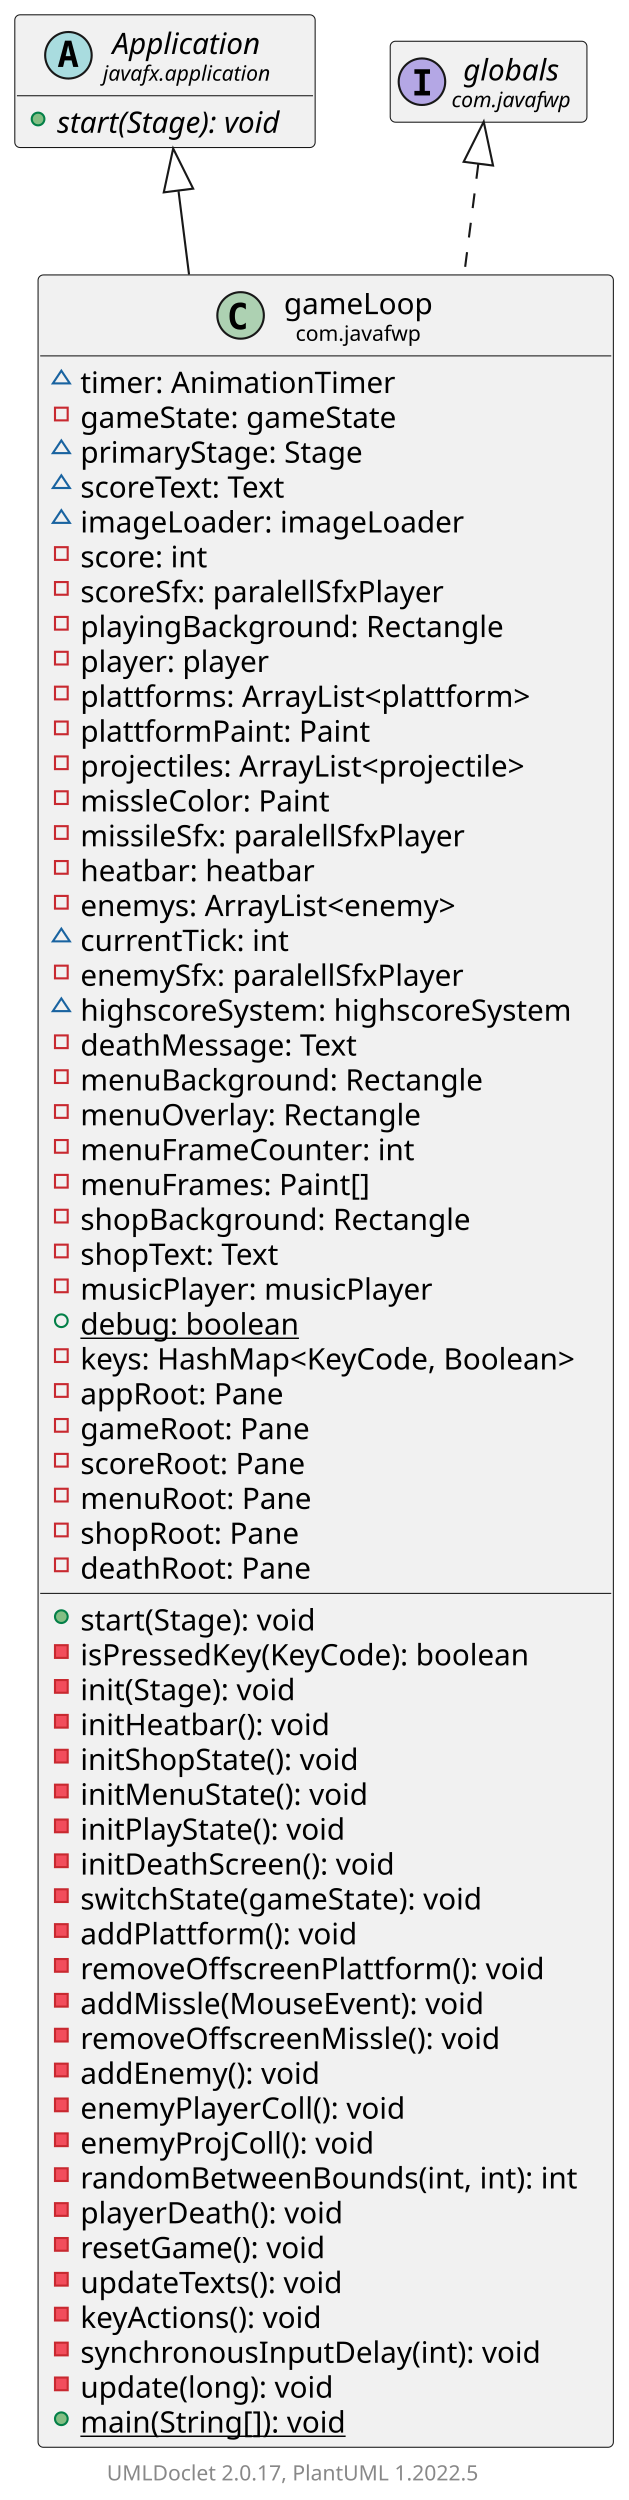
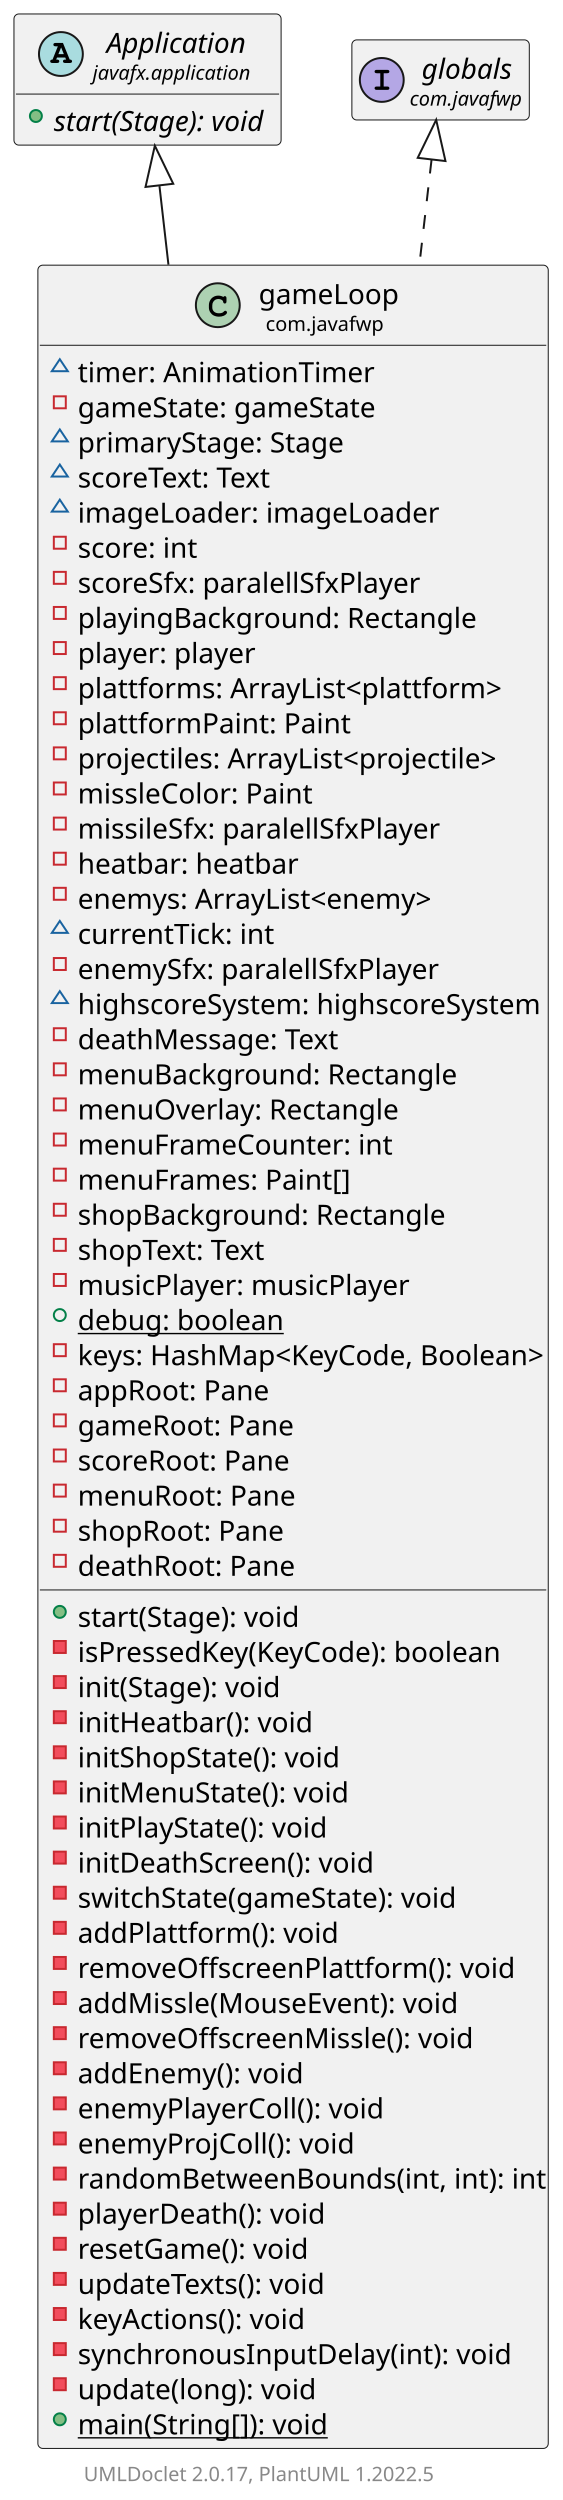
- <svg xmlns="http://www.w3.org/2000/svg" xmlns:xlink="http://www.w3.org/1999/xlink" contentStyleType="text/css" height="1182px" preserveAspectRatio="none" style="width:297px;height:1182px;background:#FFFFFF;" version="1.1" viewBox="0 0 297 1182" width="297px" zoomAndPan="magnify">
+ <svg xmlns="http://www.w3.org/2000/svg" xmlns:xlink="http://www.w3.org/1999/xlink" contentStyleType="text/css" height="1254px" preserveAspectRatio="none" style="width:282px;height:1254px;background:#FFFFFF;" version="1.1" viewBox="0 0 282 1254" width="282px" zoomAndPan="magnify">
  <defs />
  <g>
    <a href="gameLoop.html" target="_top" title="gameLoop.html" xlink:actuate="onRequest" xlink:href="gameLoop.html" xlink:show="new" xlink:title="gameLoop.html" xlink:type="simple">
      <g id="elem_com.javafwp.gameLoop">
-         <rect codeLine="5" fill="#F1F1F1" height="1027.074" id="com.javafwp.gameLoop" rx="2.5" ry="2.5" style="stroke:#181818;stroke-width:0.5;" width="272" x="18" y="130" />
-         <ellipse cx="113.75" cy="149.133" fill="#ADD1B2" rx="11" ry="11" style="stroke:#181818;stroke-width:1.0;" />
-         <path d="M116.223,155.276 Q115.642,155.575 115.003,155.724 Q114.364,155.874 113.658,155.874 Q111.151,155.874 109.832,154.222 Q108.512,152.57 108.512,149.449 Q108.512,146.319 109.832,144.667 Q111.151,143.016 113.658,143.016 Q114.364,143.016 115.011,143.165 Q115.659,143.315 116.223,143.613 L116.223,146.336 Q115.592,145.755 114.999,145.485 Q114.405,145.215 113.774,145.215 Q112.43,145.215 111.745,146.282 Q111.06,147.349 111.06,149.449 Q111.06,151.541 111.745,152.607 Q112.43,153.674 113.774,153.674 Q114.405,153.674 114.999,153.404 Q115.592,153.134 116.223,152.553 Z " fill="#000000" />
-         <text fill="#000000" font-family="sans-serif" font-size="14" lengthAdjust="spacing" textLength="72" x="134.25" y="148.535">gameLoop</text>
-         <text fill="#000000" font-family="sans-serif" font-size="10" lengthAdjust="spacing" textLength="61" x="139.75" y="161.156">com.javafwp</text>
-         <line style="stroke:#181818;stroke-width:0.5;" x1="19" x2="289" y1="168.266" y2="168.266" />
-         <polygon fill="none" points="29,175.266,25,181.266,33,181.266" style="stroke:#1963A0;stroke-width:1.0;" />
-         <text fill="#000000" font-family="sans-serif" font-size="14" lengthAdjust="spacing" textLength="155" x="38" y="185.801">timer: AnimationTimer</text>
-         <rect fill="none" height="6" style="stroke:#C82930;stroke-width:1.0;" width="6" x="26" y="192.754" />
-         <text fill="#000000" font-family="sans-serif" font-size="14" lengthAdjust="spacing" textLength="152" x="38" y="202.289">gameState: gameState</text>
-         <polygon fill="none" points="29,208.242,25,214.242,33,214.242" style="stroke:#1963A0;stroke-width:1.0;" />
-         <text fill="#000000" font-family="sans-serif" font-size="14" lengthAdjust="spacing" textLength="137" x="38" y="218.777">primaryStage: Stage</text>
-         <polygon fill="none" points="29,224.731,25,230.731,33,230.731" style="stroke:#1963A0;stroke-width:1.0;" />
-         <text fill="#000000" font-family="sans-serif" font-size="14" lengthAdjust="spacing" textLength="107" x="38" y="235.266">scoreText: Text</text>
-         <polygon fill="none" points="29,241.219,25,247.219,33,247.219" style="stroke:#1963A0;stroke-width:1.0;" />
-         <text fill="#000000" font-family="sans-serif" font-size="14" lengthAdjust="spacing" textLength="186" x="38" y="251.754">imageLoader: imageLoader</text>
-         <rect fill="none" height="6" style="stroke:#C82930;stroke-width:1.0;" width="6" x="26" y="258.707" />
-         <text fill="#000000" font-family="sans-serif" font-size="14" lengthAdjust="spacing" textLength="63" x="38" y="268.242">score: int</text>
-         <rect fill="none" height="6" style="stroke:#C82930;stroke-width:1.0;" width="6" x="26" y="275.195" />
-         <text fill="#000000" font-family="sans-serif" font-size="14" lengthAdjust="spacing" textLength="181" x="38" y="284.731">scoreSfx: paralellSfxPlayer</text>
-         <rect fill="none" height="6" style="stroke:#C82930;stroke-width:1.0;" width="6" x="26" y="291.684" />
-         <text fill="#000000" font-family="sans-serif" font-size="14" lengthAdjust="spacing" textLength="207" x="38" y="301.219">playingBackground: Rectangle</text>
-         <rect fill="none" height="6" style="stroke:#C82930;stroke-width:1.0;" width="6" x="26" y="308.172" />
-         <text fill="#000000" font-family="sans-serif" font-size="14" lengthAdjust="spacing" textLength="92" x="38" y="317.707">player: player</text>
-         <rect fill="none" height="6" style="stroke:#C82930;stroke-width:1.0;" width="6" x="26" y="324.66" />
-         <text fill="#000000" font-family="sans-serif" font-size="14" lengthAdjust="spacing" textLength="225" x="38" y="334.195">plattforms: ArrayList&lt;plattform&gt;</text>
-         <rect fill="none" height="6" style="stroke:#C82930;stroke-width:1.0;" width="6" x="26" y="341.148" />
-         <text fill="#000000" font-family="sans-serif" font-size="14" lengthAdjust="spacing" textLength="140" x="38" y="350.684">plattformPaint: Paint</text>
-         <rect fill="none" height="6" style="stroke:#C82930;stroke-width:1.0;" width="6" x="26" y="357.637" />
-         <text fill="#000000" font-family="sans-serif" font-size="14" lengthAdjust="spacing" textLength="225" x="38" y="367.172">projectiles: ArrayList&lt;projectile&gt;</text>
-         <rect fill="none" height="6" style="stroke:#C82930;stroke-width:1.0;" width="6" x="26" y="374.125" />
-         <text fill="#000000" font-family="sans-serif" font-size="14" lengthAdjust="spacing" textLength="123" x="38" y="383.66">missleColor: Paint</text>
-         <rect fill="none" height="6" style="stroke:#C82930;stroke-width:1.0;" width="6" x="26" y="390.613" />
-         <text fill="#000000" font-family="sans-serif" font-size="14" lengthAdjust="spacing" textLength="191" x="38" y="400.148">missileSfx: paralellSfxPlayer</text>
-         <rect fill="none" height="6" style="stroke:#C82930;stroke-width:1.0;" width="6" x="26" y="407.102" />
-         <text fill="#000000" font-family="sans-serif" font-size="14" lengthAdjust="spacing" textLength="114" x="38" y="416.637">heatbar: heatbar</text>
-         <rect fill="none" height="6" style="stroke:#C82930;stroke-width:1.0;" width="6" x="26" y="423.59" />
-         <text fill="#000000" font-family="sans-serif" font-size="14" lengthAdjust="spacing" textLength="187" x="38" y="433.125">enemys: ArrayList&lt;enemy&gt;</text>
-         <polygon fill="none" points="29,439.078,25,445.078,33,445.078" style="stroke:#1963A0;stroke-width:1.0;" />
-         <text fill="#000000" font-family="sans-serif" font-size="14" lengthAdjust="spacing" textLength="104" x="38" y="449.613">currentTick: int</text>
-         <rect fill="none" height="6" style="stroke:#C82930;stroke-width:1.0;" width="6" x="26" y="456.566" />
-         <text fill="#000000" font-family="sans-serif" font-size="14" lengthAdjust="spacing" textLength="189" x="38" y="466.102">enemySfx: paralellSfxPlayer</text>
-         <polygon fill="none" points="29,472.055,25,478.055,33,478.055" style="stroke:#1963A0;stroke-width:1.0;" />
-         <text fill="#000000" font-family="sans-serif" font-size="14" lengthAdjust="spacing" textLength="240" x="38" y="482.59">highscoreSystem: highscoreSystem</text>
-         <rect fill="none" height="6" style="stroke:#C82930;stroke-width:1.0;" width="6" x="26" y="489.543" />
-         <text fill="#000000" font-family="sans-serif" font-size="14" lengthAdjust="spacing" textLength="137" x="38" y="499.078">deathMessage: Text</text>
-         <rect fill="none" height="6" style="stroke:#C82930;stroke-width:1.0;" width="6" x="26" y="506.031" />
-         <text fill="#000000" font-family="sans-serif" font-size="14" lengthAdjust="spacing" textLength="196" x="38" y="515.566">menuBackground: Rectangle</text>
-         <rect fill="none" height="6" style="stroke:#C82930;stroke-width:1.0;" width="6" x="26" y="522.519" />
-         <text fill="#000000" font-family="sans-serif" font-size="14" lengthAdjust="spacing" textLength="165" x="38" y="532.055">menuOverlay: Rectangle</text>
-         <rect fill="none" height="6" style="stroke:#C82930;stroke-width:1.0;" width="6" x="26" y="539.008" />
-         <text fill="#000000" font-family="sans-serif" font-size="14" lengthAdjust="spacing" textLength="164" x="38" y="548.543">menuFrameCounter: int</text>
-         <rect fill="none" height="6" style="stroke:#C82930;stroke-width:1.0;" width="6" x="26" y="555.496" />
-         <text fill="#000000" font-family="sans-serif" font-size="14" lengthAdjust="spacing" textLength="141" x="38" y="565.031">menuFrames: Paint[]</text>
-         <rect fill="none" height="6" style="stroke:#C82930;stroke-width:1.0;" width="6" x="26" y="571.984" />
-         <text fill="#000000" font-family="sans-serif" font-size="14" lengthAdjust="spacing" textLength="191" x="38" y="581.519">shopBackground: Rectangle</text>
-         <rect fill="none" height="6" style="stroke:#C82930;stroke-width:1.0;" width="6" x="26" y="588.473" />
-         <text fill="#000000" font-family="sans-serif" font-size="14" lengthAdjust="spacing" textLength="104" x="38" y="598.008">shopText: Text</text>
-         <rect fill="none" height="6" style="stroke:#C82930;stroke-width:1.0;" width="6" x="26" y="604.961" />
-         <text fill="#000000" font-family="sans-serif" font-size="14" lengthAdjust="spacing" textLength="170" x="38" y="614.496">musicPlayer: musicPlayer</text>
-         <ellipse cx="29" cy="624.449" fill="none" rx="3" ry="3" style="stroke:#038048;stroke-width:1.0;" />
-         <text fill="#000000" font-family="sans-serif" font-size="14" lengthAdjust="spacing" text-decoration="underline" textLength="108" x="38" y="630.984">debug: boolean</text>
-         <rect fill="none" height="6" style="stroke:#C82930;stroke-width:1.0;" width="6" x="26" y="637.938" />
-         <text fill="#000000" font-family="sans-serif" font-size="14" lengthAdjust="spacing" textLength="246" x="38" y="647.473">keys: HashMap&lt;KeyCode, Boolean&gt;</text>
-         <rect fill="none" height="6" style="stroke:#C82930;stroke-width:1.0;" width="6" x="26" y="654.426" />
-         <text fill="#000000" font-family="sans-serif" font-size="14" lengthAdjust="spacing" textLength="99" x="38" y="663.961">appRoot: Pane</text>
-         <rect fill="none" height="6" style="stroke:#C82930;stroke-width:1.0;" width="6" x="26" y="670.914" />
-         <text fill="#000000" font-family="sans-serif" font-size="14" lengthAdjust="spacing" textLength="111" x="38" y="680.449">gameRoot: Pane</text>
-         <rect fill="none" height="6" style="stroke:#C82930;stroke-width:1.0;" width="6" x="26" y="687.402" />
-         <text fill="#000000" font-family="sans-serif" font-size="14" lengthAdjust="spacing" textLength="110" x="38" y="696.938">scoreRoot: Pane</text>
-         <rect fill="none" height="6" style="stroke:#C82930;stroke-width:1.0;" width="6" x="26" y="703.891" />
-         <text fill="#000000" font-family="sans-serif" font-size="14" lengthAdjust="spacing" textLength="112" x="38" y="713.426">menuRoot: Pane</text>
-         <rect fill="none" height="6" style="stroke:#C82930;stroke-width:1.0;" width="6" x="26" y="720.379" />
-         <text fill="#000000" font-family="sans-serif" font-size="14" lengthAdjust="spacing" textLength="107" x="38" y="729.914">shopRoot: Pane</text>
-         <rect fill="none" height="6" style="stroke:#C82930;stroke-width:1.0;" width="6" x="26" y="736.867" />
-         <text fill="#000000" font-family="sans-serif" font-size="14" lengthAdjust="spacing" textLength="112" x="38" y="746.402">deathRoot: Pane</text>
-         <line style="stroke:#181818;stroke-width:0.5;" x1="19" x2="289" y1="753.356" y2="753.356" />
-         <ellipse cx="29" cy="764.356" fill="#84BE84" rx="3" ry="3" style="stroke:#038048;stroke-width:1.0;" />
-         <text fill="#000000" font-family="sans-serif" font-size="14" lengthAdjust="spacing" textLength="116" x="38" y="770.891">start(Stage): void</text>
-         <rect fill="#F24D5C" height="6" style="stroke:#C82930;stroke-width:1.0;" width="6" x="26" y="777.844" />
-         <text fill="#000000" font-family="sans-serif" font-size="14" lengthAdjust="spacing" textLength="222" x="38" y="787.379">isPressedKey(KeyCode): boolean</text>
-         <rect fill="#F24D5C" height="6" style="stroke:#C82930;stroke-width:1.0;" width="6" x="26" y="794.332" />
-         <text fill="#000000" font-family="sans-serif" font-size="14" lengthAdjust="spacing" textLength="107" x="38" y="803.867">init(Stage): void</text>
-         <rect fill="#F24D5C" height="6" style="stroke:#C82930;stroke-width:1.0;" width="6" x="26" y="810.82" />
-         <text fill="#000000" font-family="sans-serif" font-size="14" lengthAdjust="spacing" textLength="123" x="38" y="820.356">initHeatbar(): void</text>
-         <rect fill="#F24D5C" height="6" style="stroke:#C82930;stroke-width:1.0;" width="6" x="26" y="827.309" />
-         <text fill="#000000" font-family="sans-serif" font-size="14" lengthAdjust="spacing" textLength="138" x="38" y="836.844">initShopState(): void</text>
-         <rect fill="#F24D5C" height="6" style="stroke:#C82930;stroke-width:1.0;" width="6" x="26" y="843.797" />
-         <text fill="#000000" font-family="sans-serif" font-size="14" lengthAdjust="spacing" textLength="141" x="38" y="853.332">initMenuState(): void</text>
-         <rect fill="#F24D5C" height="6" style="stroke:#C82930;stroke-width:1.0;" width="6" x="26" y="860.285" />
-         <text fill="#000000" font-family="sans-serif" font-size="14" lengthAdjust="spacing" textLength="130" x="38" y="869.82">initPlayState(): void</text>
-         <rect fill="#F24D5C" height="6" style="stroke:#C82930;stroke-width:1.0;" width="6" x="26" y="876.773" />
-         <text fill="#000000" font-family="sans-serif" font-size="14" lengthAdjust="spacing" textLength="155" x="38" y="886.309">initDeathScreen(): void</text>
-         <rect fill="#F24D5C" height="6" style="stroke:#C82930;stroke-width:1.0;" width="6" x="26" y="893.262" />
-         <text fill="#000000" font-family="sans-serif" font-size="14" lengthAdjust="spacing" textLength="196" x="38" y="902.797">switchState(gameState): void</text>
-         <rect fill="#F24D5C" height="6" style="stroke:#C82930;stroke-width:1.0;" width="6" x="26" y="909.75" />
-         <text fill="#000000" font-family="sans-serif" font-size="14" lengthAdjust="spacing" textLength="136" x="38" y="919.285">addPlattform(): void</text>
-         <rect fill="#F24D5C" height="6" style="stroke:#C82930;stroke-width:1.0;" width="6" x="26" y="926.238" />
-         <text fill="#000000" font-family="sans-serif" font-size="14" lengthAdjust="spacing" textLength="227" x="38" y="935.773">removeOffscreenPlattform(): void</text>
-         <rect fill="#F24D5C" height="6" style="stroke:#C82930;stroke-width:1.0;" width="6" x="26" y="942.727" />
-         <text fill="#000000" font-family="sans-serif" font-size="14" lengthAdjust="spacing" textLength="197" x="38" y="952.262">addMissle(MouseEvent): void</text>
-         <rect fill="#F24D5C" height="6" style="stroke:#C82930;stroke-width:1.0;" width="6" x="26" y="959.215" />
-         <text fill="#000000" font-family="sans-serif" font-size="14" lengthAdjust="spacing" textLength="206" x="38" y="968.75">removeOffscreenMissle(): void</text>
-         <rect fill="#F24D5C" height="6" style="stroke:#C82930;stroke-width:1.0;" width="6" x="26" y="975.703" />
-         <text fill="#000000" font-family="sans-serif" font-size="14" lengthAdjust="spacing" textLength="118" x="38" y="985.238">addEnemy(): void</text>
-         <rect fill="#F24D5C" height="6" style="stroke:#C82930;stroke-width:1.0;" width="6" x="26" y="992.191" />
-         <text fill="#000000" font-family="sans-serif" font-size="14" lengthAdjust="spacing" textLength="160" x="38" y="1001.727">enemyPlayerColl(): void</text>
-         <rect fill="#F24D5C" height="6" style="stroke:#C82930;stroke-width:1.0;" width="6" x="26" y="1008.68" />
-         <text fill="#000000" font-family="sans-serif" font-size="14" lengthAdjust="spacing" textLength="146" x="38" y="1018.215">enemyProjColl(): void</text>
-         <rect fill="#F24D5C" height="6" style="stroke:#C82930;stroke-width:1.0;" width="6" x="26" y="1025.168" />
-         <text fill="#000000" font-family="sans-serif" font-size="14" lengthAdjust="spacing" textLength="242" x="38" y="1034.703">randomBetweenBounds(int, int): int</text>
-         <rect fill="#F24D5C" height="6" style="stroke:#C82930;stroke-width:1.0;" width="6" x="26" y="1041.656" />
-         <text fill="#000000" font-family="sans-serif" font-size="14" lengthAdjust="spacing" textLength="129" x="38" y="1051.191">playerDeath(): void</text>
-         <rect fill="#F24D5C" height="6" style="stroke:#C82930;stroke-width:1.0;" width="6" x="26" y="1058.145" />
-         <text fill="#000000" font-family="sans-serif" font-size="14" lengthAdjust="spacing" textLength="120" x="38" y="1067.68">resetGame(): void</text>
-         <rect fill="#F24D5C" height="6" style="stroke:#C82930;stroke-width:1.0;" width="6" x="26" y="1074.633" />
-         <text fill="#000000" font-family="sans-serif" font-size="14" lengthAdjust="spacing" textLength="133" x="38" y="1084.168">updateTexts(): void</text>
-         <rect fill="#F24D5C" height="6" style="stroke:#C82930;stroke-width:1.0;" width="6" x="26" y="1091.121" />
-         <text fill="#000000" font-family="sans-serif" font-size="14" lengthAdjust="spacing" textLength="121" x="38" y="1100.656">keyActions(): void</text>
-         <rect fill="#F24D5C" height="6" style="stroke:#C82930;stroke-width:1.0;" width="6" x="26" y="1107.609" />
-         <text fill="#000000" font-family="sans-serif" font-size="14" lengthAdjust="spacing" textLength="226" x="38" y="1117.145">synchronousInputDelay(int): void</text>
-         <rect fill="#F24D5C" height="6" style="stroke:#C82930;stroke-width:1.0;" width="6" x="26" y="1124.098" />
-         <text fill="#000000" font-family="sans-serif" font-size="14" lengthAdjust="spacing" textLength="126" x="38" y="1133.633">update(long): void</text>
-         <ellipse cx="29" cy="1143.586" fill="#84BE84" rx="3" ry="3" style="stroke:#038048;stroke-width:1.0;" />
-         <text fill="#000000" font-family="sans-serif" font-size="14" lengthAdjust="spacing" text-decoration="underline" textLength="132" x="38" y="1150.121">main(String[]): void</text>
+         <rect codeLine="5" fill="#F1F1F1" height="1095.141" id="com.javafwp.gameLoop" rx="2.5" ry="2.5" style="stroke:#181818;stroke-width:0.5;" width="256" x="19" y="133" />
+         <ellipse cx="109.25" cy="153.094" fill="#ADD1B2" rx="11" ry="11" style="stroke:#181818;stroke-width:1.0;" />
+         <path d="M112.016,148.969 Q112.172,148.75 112.359,148.641 Q112.547,148.531 112.766,148.531 Q113.141,148.531 113.375,148.797 Q113.609,149.047 113.609,149.656 L113.609,151.109 Q113.609,151.719 113.375,151.984 Q113.141,152.25 112.766,152.25 Q112.422,152.25 112.219,152.047 Q112.016,151.859 111.906,151.344 Q111.859,150.984 111.672,150.797 Q111.344,150.422 110.734,150.203 Q110.125,149.984 109.5,149.984 Q108.734,149.984 108.094,150.312 Q107.469,150.641 106.969,151.391 Q106.484,152.141 106.484,153.172 L106.484,154.266 Q106.484,155.5 107.375,156.328 Q108.266,157.141 109.859,157.141 Q110.797,157.141 111.453,156.891 Q111.844,156.734 112.266,156.297 Q112.531,156.031 112.672,155.953 Q112.828,155.875 113.031,155.875 Q113.359,155.875 113.609,156.141 Q113.875,156.391 113.875,156.734 Q113.875,157.078 113.531,157.484 Q113.031,158.062 112.234,158.391 Q111.156,158.844 109.859,158.844 Q108.344,158.844 107.141,158.219 Q106.156,157.719 105.469,156.656 Q104.781,155.578 104.781,154.297 L104.781,153.141 Q104.781,151.812 105.391,150.672 Q106.016,149.516 107.109,148.906 Q108.203,148.281 109.438,148.281 Q110.172,148.281 110.812,148.453 Q111.469,148.609 112.016,148.969 Z " fill="#000000" />
+         <text fill="#000000" font-family="sans-serif" font-size="14" lengthAdjust="spacing" textLength="67" x="129.75" y="152.533">gameLoop</text>
+         <text fill="#000000" font-family="sans-serif" font-size="10" lengthAdjust="spacing" textLength="60" x="133.25" y="165.99">com.javafwp</text>
+         <line style="stroke:#181818;stroke-width:0.5;" x1="20" x2="274" y1="173.188" y2="173.188" />
+         <polygon fill="none" points="30,180.188,26,186.188,34,186.188" style="stroke:#1963A0;stroke-width:1.0;" />
+         <text fill="#000000" font-family="sans-serif" font-size="14" lengthAdjust="spacing" textLength="137" x="39" y="191.721">timer: AnimationTimer</text>
+         <rect fill="none" height="6" style="stroke:#C82930;stroke-width:1.0;" width="6" x="27" y="198.797" />
+         <text fill="#000000" font-family="sans-serif" font-size="14" lengthAdjust="spacing" textLength="144" x="39" y="209.33">gameState: gameState</text>
+         <polygon fill="none" points="30,215.406,26,221.406,34,221.406" style="stroke:#1963A0;stroke-width:1.0;" />
+         <text fill="#000000" font-family="sans-serif" font-size="14" lengthAdjust="spacing" textLength="129" x="39" y="226.94">primaryStage: Stage</text>
+         <polygon fill="none" points="30,233.016,26,239.016,34,239.016" style="stroke:#1963A0;stroke-width:1.0;" />
+         <text fill="#000000" font-family="sans-serif" font-size="14" lengthAdjust="spacing" textLength="97" x="39" y="244.549">scoreText: Text</text>
+         <polygon fill="none" points="30,250.625,26,256.625,34,256.625" style="stroke:#1963A0;stroke-width:1.0;" />
+         <text fill="#000000" font-family="sans-serif" font-size="14" lengthAdjust="spacing" textLength="174" x="39" y="262.158">imageLoader: imageLoader</text>
+         <rect fill="none" height="6" style="stroke:#C82930;stroke-width:1.0;" width="6" x="27" y="269.234" />
+         <text fill="#000000" font-family="sans-serif" font-size="14" lengthAdjust="spacing" textLength="58" x="39" y="279.768">score: int</text>
+         <rect fill="none" height="6" style="stroke:#C82930;stroke-width:1.0;" width="6" x="27" y="286.844" />
+         <text fill="#000000" font-family="sans-serif" font-size="14" lengthAdjust="spacing" textLength="167" x="39" y="297.377">scoreSfx: paralellSfxPlayer</text>
+         <rect fill="none" height="6" style="stroke:#C82930;stroke-width:1.0;" width="6" x="27" y="304.453" />
+         <text fill="#000000" font-family="sans-serif" font-size="14" lengthAdjust="spacing" textLength="193" x="39" y="314.986">playingBackground: Rectangle</text>
+         <rect fill="none" height="6" style="stroke:#C82930;stroke-width:1.0;" width="6" x="27" y="322.062" />
+         <text fill="#000000" font-family="sans-serif" font-size="14" lengthAdjust="spacing" textLength="86" x="39" y="332.596">player: player</text>
+         <rect fill="none" height="6" style="stroke:#C82930;stroke-width:1.0;" width="6" x="27" y="339.672" />
+         <text fill="#000000" font-family="sans-serif" font-size="14" lengthAdjust="spacing" textLength="197" x="39" y="350.205">plattforms: ArrayList&lt;plattform&gt;</text>
+         <rect fill="none" height="6" style="stroke:#C82930;stroke-width:1.0;" width="6" x="27" y="357.281" />
+         <text fill="#000000" font-family="sans-serif" font-size="14" lengthAdjust="spacing" textLength="127" x="39" y="367.815">plattformPaint: Paint</text>
+         <rect fill="none" height="6" style="stroke:#C82930;stroke-width:1.0;" width="6" x="27" y="374.891" />
+         <text fill="#000000" font-family="sans-serif" font-size="14" lengthAdjust="spacing" textLength="201" x="39" y="385.424">projectiles: ArrayList&lt;projectile&gt;</text>
+         <rect fill="none" height="6" style="stroke:#C82930;stroke-width:1.0;" width="6" x="27" y="392.5" />
+         <text fill="#000000" font-family="sans-serif" font-size="14" lengthAdjust="spacing" textLength="113" x="39" y="403.033">missleColor: Paint</text>
+         <rect fill="none" height="6" style="stroke:#C82930;stroke-width:1.0;" width="6" x="27" y="410.109" />
+         <text fill="#000000" font-family="sans-serif" font-size="14" lengthAdjust="spacing" textLength="174" x="39" y="420.643">missileSfx: paralellSfxPlayer</text>
+         <rect fill="none" height="6" style="stroke:#C82930;stroke-width:1.0;" width="6" x="27" y="427.719" />
+         <text fill="#000000" font-family="sans-serif" font-size="14" lengthAdjust="spacing" textLength="106" x="39" y="438.252">heatbar: heatbar</text>
+         <rect fill="none" height="6" style="stroke:#C82930;stroke-width:1.0;" width="6" x="27" y="445.328" />
+         <text fill="#000000" font-family="sans-serif" font-size="14" lengthAdjust="spacing" textLength="171" x="39" y="455.861">enemys: ArrayList&lt;enemy&gt;</text>
+         <polygon fill="none" points="30,461.938,26,467.938,34,467.938" style="stroke:#1963A0;stroke-width:1.0;" />
+         <text fill="#000000" font-family="sans-serif" font-size="14" lengthAdjust="spacing" textLength="94" x="39" y="473.471">currentTick: int</text>
+         <rect fill="none" height="6" style="stroke:#C82930;stroke-width:1.0;" width="6" x="27" y="480.547" />
+         <text fill="#000000" font-family="sans-serif" font-size="14" lengthAdjust="spacing" textLength="174" x="39" y="491.08">enemySfx: paralellSfxPlayer</text>
+         <polygon fill="none" points="30,497.156,26,503.156,34,503.156" style="stroke:#1963A0;stroke-width:1.0;" />
+         <text fill="#000000" font-family="sans-serif" font-size="14" lengthAdjust="spacing" textLength="224" x="39" y="508.69">highscoreSystem: highscoreSystem</text>
+         <rect fill="none" height="6" style="stroke:#C82930;stroke-width:1.0;" width="6" x="27" y="515.766" />
+         <text fill="#000000" font-family="sans-serif" font-size="14" lengthAdjust="spacing" textLength="128" x="39" y="526.299">deathMessage: Text</text>
+         <rect fill="none" height="6" style="stroke:#C82930;stroke-width:1.0;" width="6" x="27" y="533.375" />
+         <text fill="#000000" font-family="sans-serif" font-size="14" lengthAdjust="spacing" textLength="183" x="39" y="543.908">menuBackground: Rectangle</text>
+         <rect fill="none" height="6" style="stroke:#C82930;stroke-width:1.0;" width="6" x="27" y="550.984" />
+         <text fill="#000000" font-family="sans-serif" font-size="14" lengthAdjust="spacing" textLength="156" x="39" y="561.518">menuOverlay: Rectangle</text>
+         <rect fill="none" height="6" style="stroke:#C82930;stroke-width:1.0;" width="6" x="27" y="568.594" />
+         <text fill="#000000" font-family="sans-serif" font-size="14" lengthAdjust="spacing" textLength="150" x="39" y="579.127">menuFrameCounter: int</text>
+         <rect fill="none" height="6" style="stroke:#C82930;stroke-width:1.0;" width="6" x="27" y="586.203" />
+         <text fill="#000000" font-family="sans-serif" font-size="14" lengthAdjust="spacing" textLength="131" x="39" y="596.736">menuFrames: Paint[]</text>
+         <rect fill="none" height="6" style="stroke:#C82930;stroke-width:1.0;" width="6" x="27" y="603.812" />
+         <text fill="#000000" font-family="sans-serif" font-size="14" lengthAdjust="spacing" textLength="179" x="39" y="614.346">shopBackground: Rectangle</text>
+         <rect fill="none" height="6" style="stroke:#C82930;stroke-width:1.0;" width="6" x="27" y="621.422" />
+         <text fill="#000000" font-family="sans-serif" font-size="14" lengthAdjust="spacing" textLength="93" x="39" y="631.955">shopText: Text</text>
+         <rect fill="none" height="6" style="stroke:#C82930;stroke-width:1.0;" width="6" x="27" y="639.031" />
+         <text fill="#000000" font-family="sans-serif" font-size="14" lengthAdjust="spacing" textLength="160" x="39" y="649.564">musicPlayer: musicPlayer</text>
+         <ellipse cx="30" cy="659.641" fill="none" rx="3" ry="3" style="stroke:#038048;stroke-width:1.0;" />
+         <text fill="#000000" font-family="sans-serif" font-size="14" lengthAdjust="spacing" text-decoration="underline" textLength="99" x="39" y="667.174">debug: boolean</text>
+         <rect fill="none" height="6" style="stroke:#C82930;stroke-width:1.0;" width="6" x="27" y="674.25" />
+         <text fill="#000000" font-family="sans-serif" font-size="14" lengthAdjust="spacing" textLength="230" x="39" y="684.783">keys: HashMap&lt;KeyCode, Boolean&gt;</text>
+         <rect fill="none" height="6" style="stroke:#C82930;stroke-width:1.0;" width="6" x="27" y="691.859" />
+         <text fill="#000000" font-family="sans-serif" font-size="14" lengthAdjust="spacing" textLength="95" x="39" y="702.393">appRoot: Pane</text>
+         <rect fill="none" height="6" style="stroke:#C82930;stroke-width:1.0;" width="6" x="27" y="709.469" />
+         <text fill="#000000" font-family="sans-serif" font-size="14" lengthAdjust="spacing" textLength="106" x="39" y="720.002">gameRoot: Pane</text>
+         <rect fill="none" height="6" style="stroke:#C82930;stroke-width:1.0;" width="6" x="27" y="727.078" />
+         <text fill="#000000" font-family="sans-serif" font-size="14" lengthAdjust="spacing" textLength="106" x="39" y="737.611">scoreRoot: Pane</text>
+         <rect fill="none" height="6" style="stroke:#C82930;stroke-width:1.0;" width="6" x="27" y="744.688" />
+         <text fill="#000000" font-family="sans-serif" font-size="14" lengthAdjust="spacing" textLength="106" x="39" y="755.221">menuRoot: Pane</text>
+         <rect fill="none" height="6" style="stroke:#C82930;stroke-width:1.0;" width="6" x="27" y="762.297" />
+         <text fill="#000000" font-family="sans-serif" font-size="14" lengthAdjust="spacing" textLength="102" x="39" y="772.83">shopRoot: Pane</text>
+         <rect fill="none" height="6" style="stroke:#C82930;stroke-width:1.0;" width="6" x="27" y="779.906" />
+         <text fill="#000000" font-family="sans-serif" font-size="14" lengthAdjust="spacing" textLength="107" x="39" y="790.439">deathRoot: Pane</text>
+         <line style="stroke:#181818;stroke-width:0.5;" x1="20" x2="274" y1="797.516" y2="797.516" />
+         <ellipse cx="30" cy="808.516" fill="#84BE84" rx="3" ry="3" style="stroke:#038048;stroke-width:1.0;" />
+         <text fill="#000000" font-family="sans-serif" font-size="14" lengthAdjust="spacing" textLength="109" x="39" y="816.049">start(Stage): void</text>
+         <rect fill="#F24D5C" height="6" style="stroke:#C82930;stroke-width:1.0;" width="6" x="27" y="823.125" />
+         <text fill="#000000" font-family="sans-serif" font-size="14" lengthAdjust="spacing" textLength="213" x="39" y="833.658">isPressedKey(KeyCode): boolean</text>
+         <rect fill="#F24D5C" height="6" style="stroke:#C82930;stroke-width:1.0;" width="6" x="27" y="840.734" />
+         <text fill="#000000" font-family="sans-serif" font-size="14" lengthAdjust="spacing" textLength="99" x="39" y="851.268">init(Stage): void</text>
+         <rect fill="#F24D5C" height="6" style="stroke:#C82930;stroke-width:1.0;" width="6" x="27" y="858.344" />
+         <text fill="#000000" font-family="sans-serif" font-size="14" lengthAdjust="spacing" textLength="112" x="39" y="868.877">initHeatbar(): void</text>
+         <rect fill="#F24D5C" height="6" style="stroke:#C82930;stroke-width:1.0;" width="6" x="27" y="875.953" />
+         <text fill="#000000" font-family="sans-serif" font-size="14" lengthAdjust="spacing" textLength="128" x="39" y="886.486">initShopState(): void</text>
+         <rect fill="#F24D5C" height="6" style="stroke:#C82930;stroke-width:1.0;" width="6" x="27" y="893.562" />
+         <text fill="#000000" font-family="sans-serif" font-size="14" lengthAdjust="spacing" textLength="130" x="39" y="904.096">initMenuState(): void</text>
+         <rect fill="#F24D5C" height="6" style="stroke:#C82930;stroke-width:1.0;" width="6" x="27" y="911.172" />
+         <text fill="#000000" font-family="sans-serif" font-size="14" lengthAdjust="spacing" textLength="122" x="39" y="921.705">initPlayState(): void</text>
+         <rect fill="#F24D5C" height="6" style="stroke:#C82930;stroke-width:1.0;" width="6" x="27" y="928.781" />
+         <text fill="#000000" font-family="sans-serif" font-size="14" lengthAdjust="spacing" textLength="145" x="39" y="939.314">initDeathScreen(): void</text>
+         <rect fill="#F24D5C" height="6" style="stroke:#C82930;stroke-width:1.0;" width="6" x="27" y="946.391" />
+         <text fill="#000000" font-family="sans-serif" font-size="14" lengthAdjust="spacing" textLength="183" x="39" y="956.924">switchState(gameState): void</text>
+         <rect fill="#F24D5C" height="6" style="stroke:#C82930;stroke-width:1.0;" width="6" x="27" y="964" />
+         <text fill="#000000" font-family="sans-serif" font-size="14" lengthAdjust="spacing" textLength="124" x="39" y="974.533">addPlattform(): void</text>
+         <rect fill="#F24D5C" height="6" style="stroke:#C82930;stroke-width:1.0;" width="6" x="27" y="981.609" />
+         <text fill="#000000" font-family="sans-serif" font-size="14" lengthAdjust="spacing" textLength="209" x="39" y="992.143">removeOffscreenPlattform(): void</text>
+         <rect fill="#F24D5C" height="6" style="stroke:#C82930;stroke-width:1.0;" width="6" x="27" y="999.219" />
+         <text fill="#000000" font-family="sans-serif" font-size="14" lengthAdjust="spacing" textLength="185" x="39" y="1009.752">addMissle(MouseEvent): void</text>
+         <rect fill="#F24D5C" height="6" style="stroke:#C82930;stroke-width:1.0;" width="6" x="27" y="1016.828" />
+         <text fill="#000000" font-family="sans-serif" font-size="14" lengthAdjust="spacing" textLength="192" x="39" y="1027.361">removeOffscreenMissle(): void</text>
+         <rect fill="#F24D5C" height="6" style="stroke:#C82930;stroke-width:1.0;" width="6" x="27" y="1034.438" />
+         <text fill="#000000" font-family="sans-serif" font-size="14" lengthAdjust="spacing" textLength="111" x="39" y="1044.971">addEnemy(): void</text>
+         <rect fill="#F24D5C" height="6" style="stroke:#C82930;stroke-width:1.0;" width="6" x="27" y="1052.047" />
+         <text fill="#000000" font-family="sans-serif" font-size="14" lengthAdjust="spacing" textLength="150" x="39" y="1062.58">enemyPlayerColl(): void</text>
+         <rect fill="#F24D5C" height="6" style="stroke:#C82930;stroke-width:1.0;" width="6" x="27" y="1069.656" />
+         <text fill="#000000" font-family="sans-serif" font-size="14" lengthAdjust="spacing" textLength="135" x="39" y="1080.189">enemyProjColl(): void</text>
+         <rect fill="#F24D5C" height="6" style="stroke:#C82930;stroke-width:1.0;" width="6" x="27" y="1087.266" />
+         <text fill="#000000" font-family="sans-serif" font-size="14" lengthAdjust="spacing" textLength="221" x="39" y="1097.799">randomBetweenBounds(int, int): int</text>
+         <rect fill="#F24D5C" height="6" style="stroke:#C82930;stroke-width:1.0;" width="6" x="27" y="1104.875" />
+         <text fill="#000000" font-family="sans-serif" font-size="14" lengthAdjust="spacing" textLength="121" x="39" y="1115.408">playerDeath(): void</text>
+         <rect fill="#F24D5C" height="6" style="stroke:#C82930;stroke-width:1.0;" width="6" x="27" y="1122.484" />
+         <text fill="#000000" font-family="sans-serif" font-size="14" lengthAdjust="spacing" textLength="114" x="39" y="1133.018">resetGame(): void</text>
+         <rect fill="#F24D5C" height="6" style="stroke:#C82930;stroke-width:1.0;" width="6" x="27" y="1140.094" />
+         <text fill="#000000" font-family="sans-serif" font-size="14" lengthAdjust="spacing" textLength="122" x="39" y="1150.627">updateTexts(): void</text>
+         <rect fill="#F24D5C" height="6" style="stroke:#C82930;stroke-width:1.0;" width="6" x="27" y="1157.703" />
+         <text fill="#000000" font-family="sans-serif" font-size="14" lengthAdjust="spacing" textLength="112" x="39" y="1168.236">keyActions(): void</text>
+         <rect fill="#F24D5C" height="6" style="stroke:#C82930;stroke-width:1.0;" width="6" x="27" y="1175.312" />
+         <text fill="#000000" font-family="sans-serif" font-size="14" lengthAdjust="spacing" textLength="207" x="39" y="1185.846">synchronousInputDelay(int): void</text>
+         <rect fill="#F24D5C" height="6" style="stroke:#C82930;stroke-width:1.0;" width="6" x="27" y="1192.922" />
+         <text fill="#000000" font-family="sans-serif" font-size="14" lengthAdjust="spacing" textLength="115" x="39" y="1203.455">update(long): void</text>
+         <ellipse cx="30" cy="1213.531" fill="#84BE84" rx="3" ry="3" style="stroke:#038048;stroke-width:1.0;" />
+         <text fill="#000000" font-family="sans-serif" font-size="14" lengthAdjust="spacing" text-decoration="underline" textLength="119" x="39" y="1221.064">main(String[]): void</text>
      </g>
    </a>
    <g id="elem_javafx.application.Application">
-       <rect codeLine="67" fill="#F1F1F1" height="62.754" id="javafx.application.Application" rx="2.5" ry="2.5" style="stroke:#181818;stroke-width:0.5;" width="142" x="7" y="7" />
-       <ellipse cx="32.35" cy="26.133" fill="#A9DCDF" rx="11" ry="11" style="stroke:#181818;stroke-width:1.0;" />
-       <path d="M32.213,21.481 L31.059,26.553 L33.375,26.553 Z M30.719,19.24 L33.716,19.24 L37.061,31.633 L34.612,31.633 L33.849,28.57 L30.57,28.57 L29.823,31.633 L27.374,31.633 Z " fill="#000000" />
-       <text fill="#000000" font-family="sans-serif" font-size="14" font-style="italic" lengthAdjust="spacing" textLength="78" x="53.15" y="25.535">Application</text>
-       <text fill="#000000" font-family="sans-serif" font-size="10" font-style="italic" lengthAdjust="spacing" textLength="87" x="48.65" y="38.156">javafx.application</text>
-       <line style="stroke:#181818;stroke-width:0.5;" x1="8" x2="148" y1="45.266" y2="45.266" />
-       <ellipse cx="18" cy="56.266" fill="#84BE84" rx="3" ry="3" style="stroke:#038048;stroke-width:1.0;" />
-       <text fill="#000000" font-family="sans-serif" font-size="14" font-style="italic" lengthAdjust="spacing" textLength="116" x="27" y="62.801">start(Stage): void</text>
+       <rect codeLine="67" fill="#F1F1F1" height="65.797" id="javafx.application.Application" rx="2.5" ry="2.5" style="stroke:#181818;stroke-width:0.5;" width="134" x="7" y="7" />
+       <ellipse cx="30.55" cy="27.094" fill="#A9DCDF" rx="11" ry="11" style="stroke:#181818;stroke-width:1.0;" />
+       <path d="M32.737,28.859 L28.597,28.859 L28.175,29.891 L28.597,29.891 Q29.206,29.891 29.472,30.125 Q29.738,30.359 29.738,30.75 Q29.738,31.125 29.472,31.359 Q29.206,31.594 28.597,31.594 L26.3,31.594 Q25.691,31.594 25.441,31.359 Q25.175,31.125 25.175,30.734 Q25.175,30.359 25.456,30.125 Q25.722,29.875 26.347,29.891 L29.019,23.234 L27.909,23.234 Q27.3,23.234 27.034,23 Q26.769,22.766 26.769,22.375 Q26.769,22 27.034,21.766 Q27.3,21.531 27.909,21.531 L31.581,21.531 L34.972,29.891 Q35.566,29.891 35.753,30.031 Q36.144,30.297 36.144,30.75 Q36.144,31.125 35.878,31.359 Q35.628,31.594 35.019,31.594 L32.722,31.594 Q32.112,31.594 31.847,31.359 Q31.581,31.125 31.581,30.734 Q31.581,30.359 31.847,30.125 Q32.112,29.891 32.722,29.891 L33.144,29.891 L32.737,28.859 Z M32.019,27.156 L30.659,23.781 L29.284,27.156 L32.019,27.156 Z " fill="#000000" />
+       <text fill="#000000" font-family="sans-serif" font-size="14" font-style="italic" lengthAdjust="spacing" textLength="69" x="53.45" y="26.533">Application</text>
+       <text fill="#000000" font-family="sans-serif" font-size="10" font-style="italic" lengthAdjust="spacing" textLength="83" x="46.45" y="39.99">javafx.application</text>
+       <line style="stroke:#181818;stroke-width:0.5;" x1="8" x2="140" y1="47.188" y2="47.188" />
+       <ellipse cx="18" cy="58.188" fill="#84BE84" rx="3" ry="3" style="stroke:#038048;stroke-width:1.0;" />
+       <text fill="#000000" font-family="sans-serif" font-size="14" font-style="italic" lengthAdjust="spacing" textLength="108" x="27" y="65.721">start(Stage): void</text>
    </g>
    <a href="globals.html" target="_top" title="globals.html" xlink:actuate="onRequest" xlink:href="globals.html" xlink:show="new" xlink:title="globals.html" xlink:type="simple">
      <g id="elem_com.javafwp.globals">
-         <rect codeLine="70" fill="#F1F1F1" height="38.266" id="com.javafwp.globals" rx="2.5" ry="2.5" style="stroke:#181818;stroke-width:0.5;" width="93" x="184.5" y="19.5" />
-         <ellipse cx="199.5" cy="38.633" fill="#B4A7E5" rx="11" ry="11" style="stroke:#181818;stroke-width:1.0;" />
-         <path d="M195.928,34.898 L195.928,32.74 L203.307,32.74 L203.307,34.898 L200.842,34.898 L200.842,42.975 L203.307,42.975 L203.307,45.133 L195.928,45.133 L195.928,42.975 L198.393,42.975 L198.393,34.898 Z " fill="#000000" />
-         <text fill="#000000" font-family="sans-serif" font-size="14" font-style="italic" lengthAdjust="spacing" textLength="50" x="219" y="38.035">globals</text>
-         <text fill="#000000" font-family="sans-serif" font-size="10" font-style="italic" lengthAdjust="spacing" textLength="61" x="213.5" y="50.656">com.javafwp</text>
+         <rect codeLine="70" fill="#F1F1F1" height="40.188" id="com.javafwp.globals" rx="2.5" ry="2.5" style="stroke:#181818;stroke-width:0.5;" width="89" x="176.5" y="20" />
+         <ellipse cx="191.5" cy="40.094" fill="#B4A7E5" rx="11" ry="11" style="stroke:#181818;stroke-width:1.0;" />
+         <path d="M192.453,36.734 L192.453,43.391 L194.172,43.391 Q194.781,43.391 195.047,43.625 Q195.312,43.859 195.312,44.25 Q195.312,44.625 195.047,44.859 Q194.781,45.094 194.172,45.094 L189.031,45.094 Q188.422,45.094 188.156,44.859 Q187.891,44.625 187.891,44.234 Q187.891,43.859 188.156,43.625 Q188.422,43.391 189.031,43.391 L190.75,43.391 L190.75,36.734 L189.031,36.734 Q188.422,36.734 188.156,36.5 Q187.891,36.266 187.891,35.875 Q187.891,35.5 188.156,35.266 Q188.422,35.031 189.031,35.031 L194.172,35.031 Q194.781,35.031 195.047,35.266 Q195.312,35.5 195.312,35.875 Q195.312,36.266 195.047,36.5 Q194.781,36.734 194.172,36.734 L192.453,36.734 Z " fill="#000000" />
+         <text fill="#000000" font-family="sans-serif" font-size="14" font-style="italic" lengthAdjust="spacing" textLength="45" x="211.5" y="39.533">globals</text>
+         <text fill="#000000" font-family="sans-serif" font-size="10" font-style="italic" lengthAdjust="spacing" textLength="57" x="205.5" y="52.99">com.javafwp</text>
      </g>
    </a>
    <g id="link_javafx.application.Application_com.javafwp.gameLoop">
-       <path codeLine="72" d="M84.41,90.39 C85.88,101.98 87.55,115.24 89.38,129.82 " fill="none" id="javafx.application.Application-backto-com.javafwp.gameLoop" style="stroke:#181818;stroke-width:1.0;" />
-       <polygon fill="none" points="77.43,90.95,81.87,70.23,91.32,89.2,77.43,90.95" style="stroke:#181818;stroke-width:1.0;" />
+       <path codeLine="72" d="M79.99,93.35 C81.31,104.97 82.83,118.22 84.49,132.78 " fill="none" id="javafx.application.Application-backto-com.javafwp.gameLoop" style="stroke:#181818;stroke-width:1.0;" />
+       <polygon fill="none" points="72.99,93.77,77.67,73.1,86.9,92.18,72.99,93.77" style="stroke:#181818;stroke-width:1.0;" />
    </g>
    <g id="link_com.javafwp.globals_com.javafwp.gameLoop">
-       <path codeLine="73" d="M226.14,77.56 C224.32,91.85 222.04,109.63 219.44,129.99 " fill="none" id="com.javafwp.globals-backto-com.javafwp.gameLoop" style="stroke:#181818;stroke-width:1.0;stroke-dasharray:7.0,7.0;" />
-       <polygon fill="none" points="219.22,76.5,228.7,57.55,233.11,78.27,219.22,76.5" style="stroke:#181818;stroke-width:1.0;" />
+       <path codeLine="73" d="M216.47,80.05 C214.8,94.46 212.73,112.35 210.36,132.83 " fill="none" id="com.javafwp.globals-backto-com.javafwp.gameLoop" style="stroke:#181818;stroke-width:1.0;stroke-dasharray:7.0,7.0;" />
+       <polygon fill="none" points="209.53,79.17,218.79,60.11,223.44,80.78,209.53,79.17" style="stroke:#181818;stroke-width:1.0;" />
    </g>
-     <rect height="11.777" style="stroke:#00000000;stroke-width:1.0;fill:none;" width="182" x="50.5" y="1163.074" />
-     <text fill="#888888" font-family="sans-serif" font-size="10" lengthAdjust="spacing" textLength="182" x="50.5" y="1172.742">UMLDoclet 2.0.17, PlantUML 1.2022.5</text>
+     <rect height="12.578" style="stroke:#00000000;stroke-width:1.0;fill:none;" width="184" x="42" y="1234.141" />
+     <text fill="#888888" font-family="sans-serif" font-size="10" lengthAdjust="spacing" textLength="184" x="42" y="1244.522">UMLDoclet 2.0.17, PlantUML 1.2022.5</text>
  </g>
</svg>
